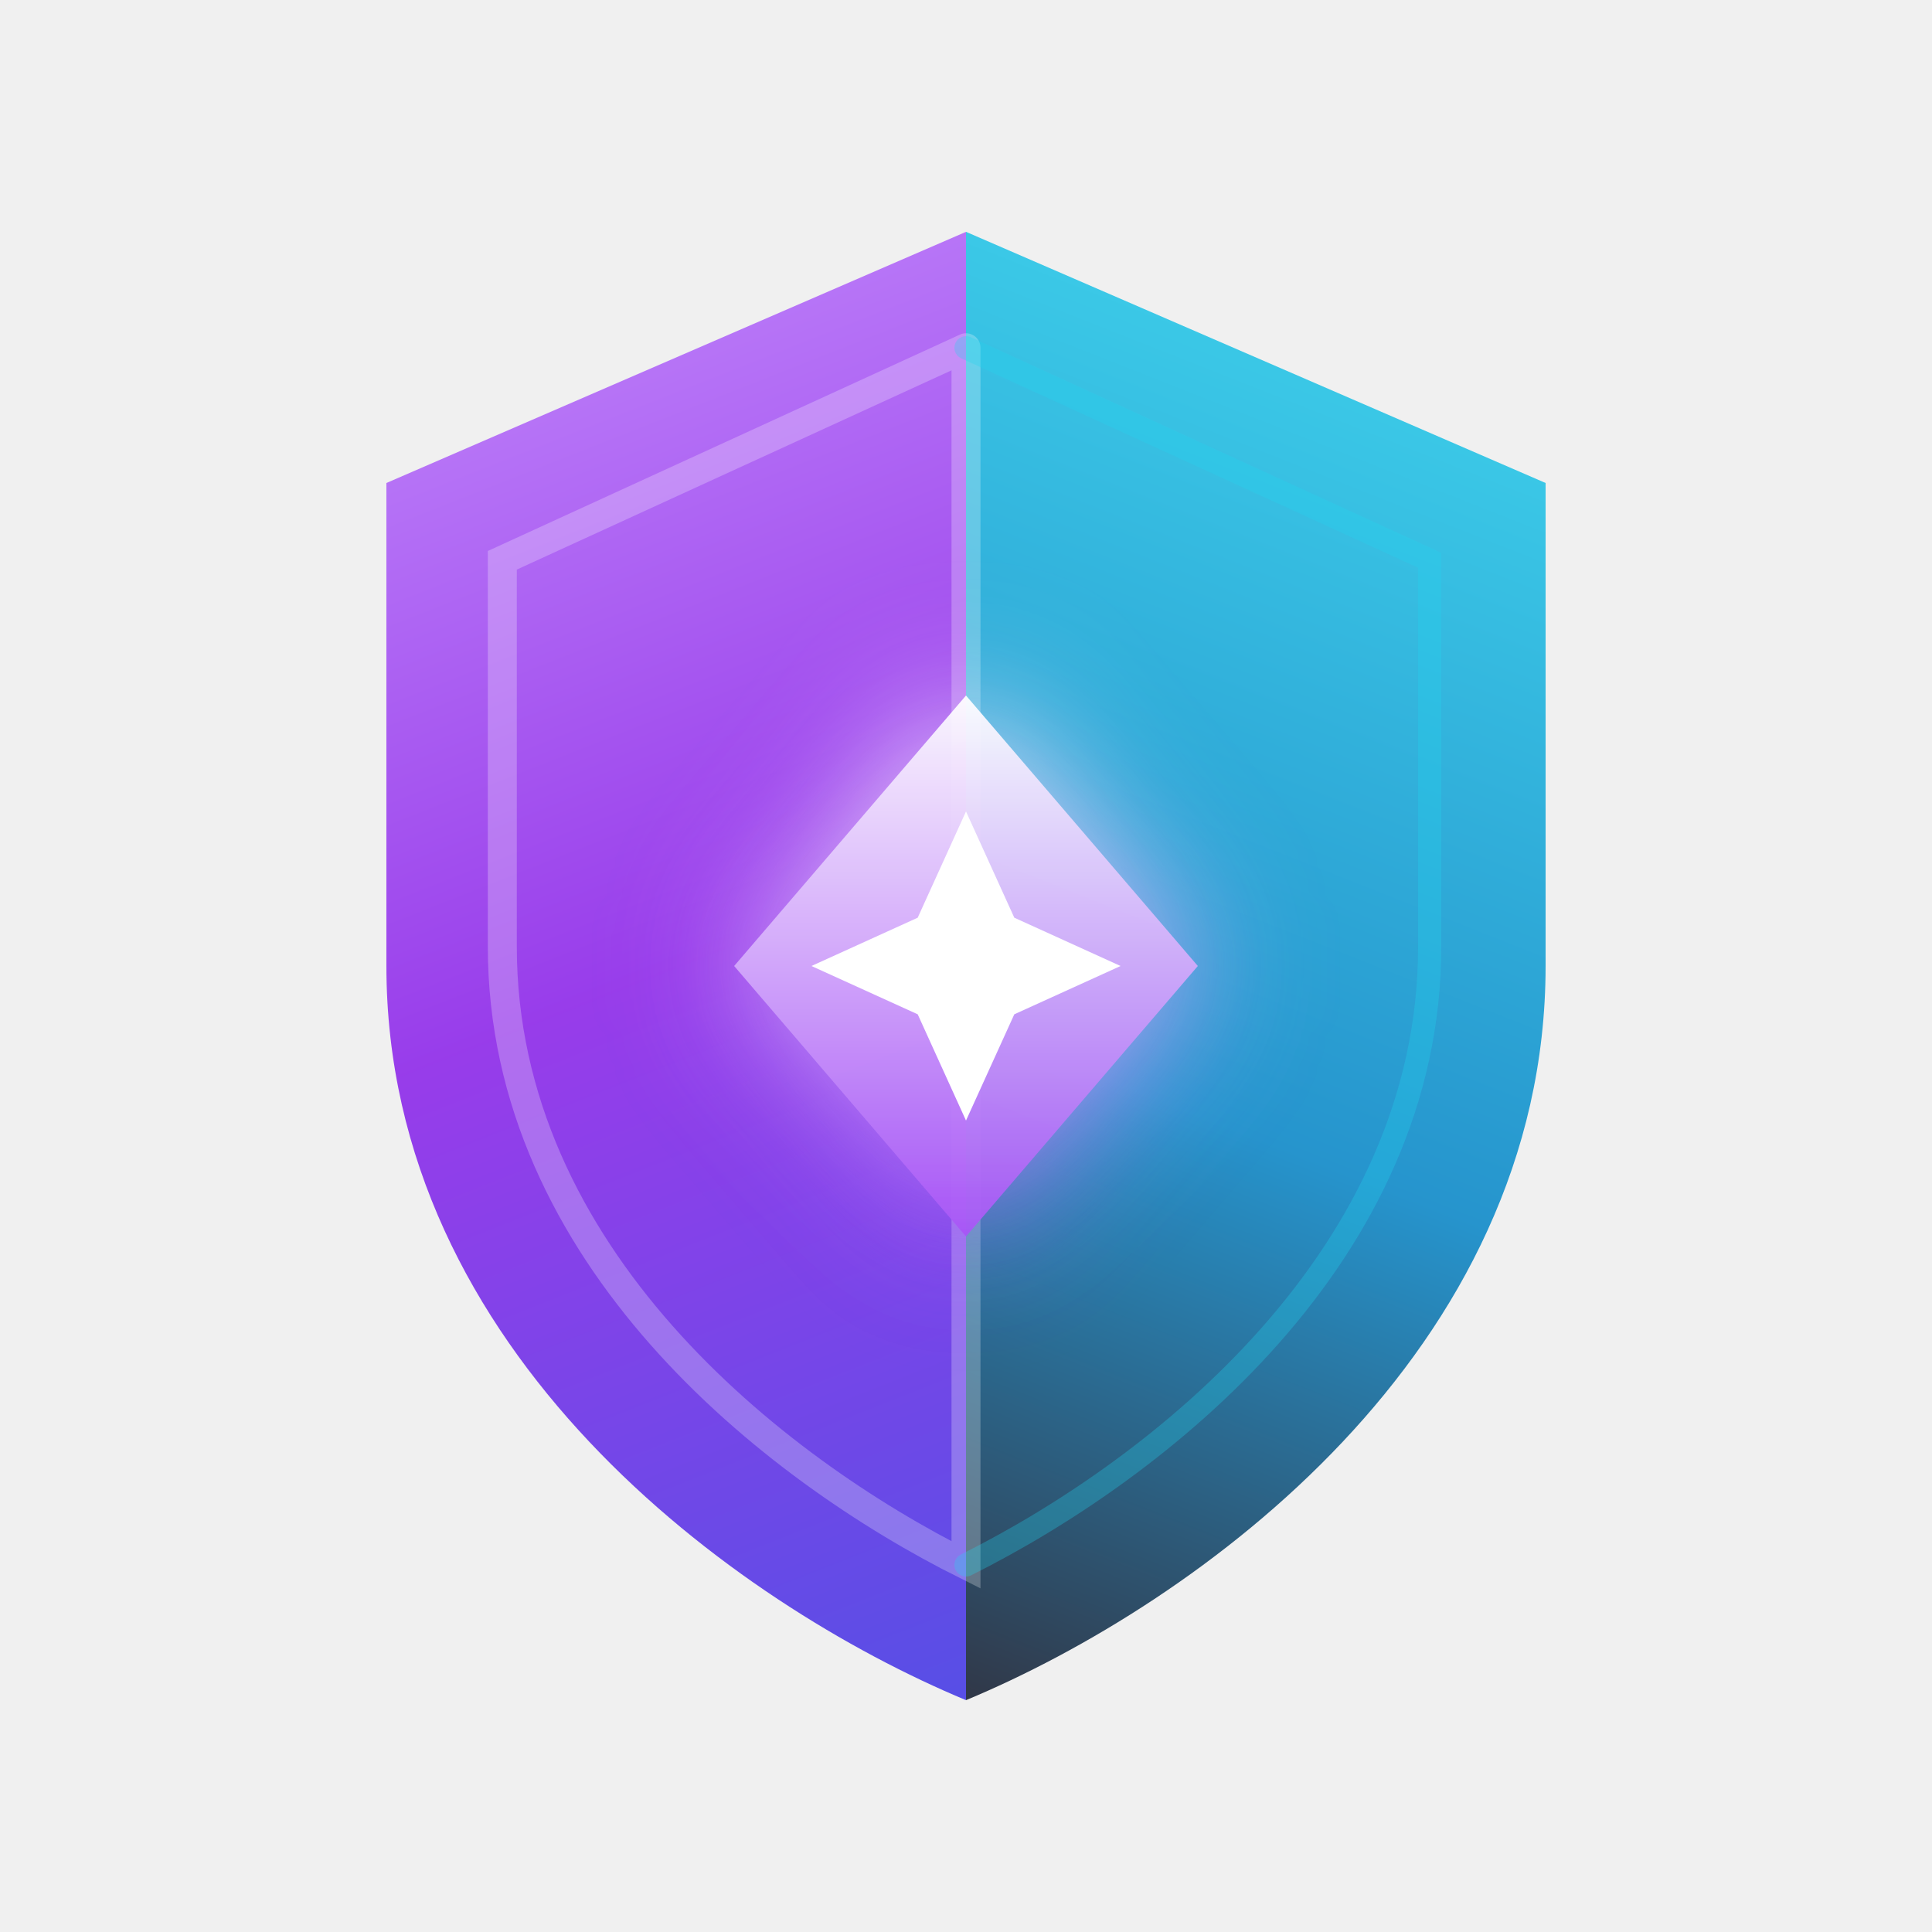
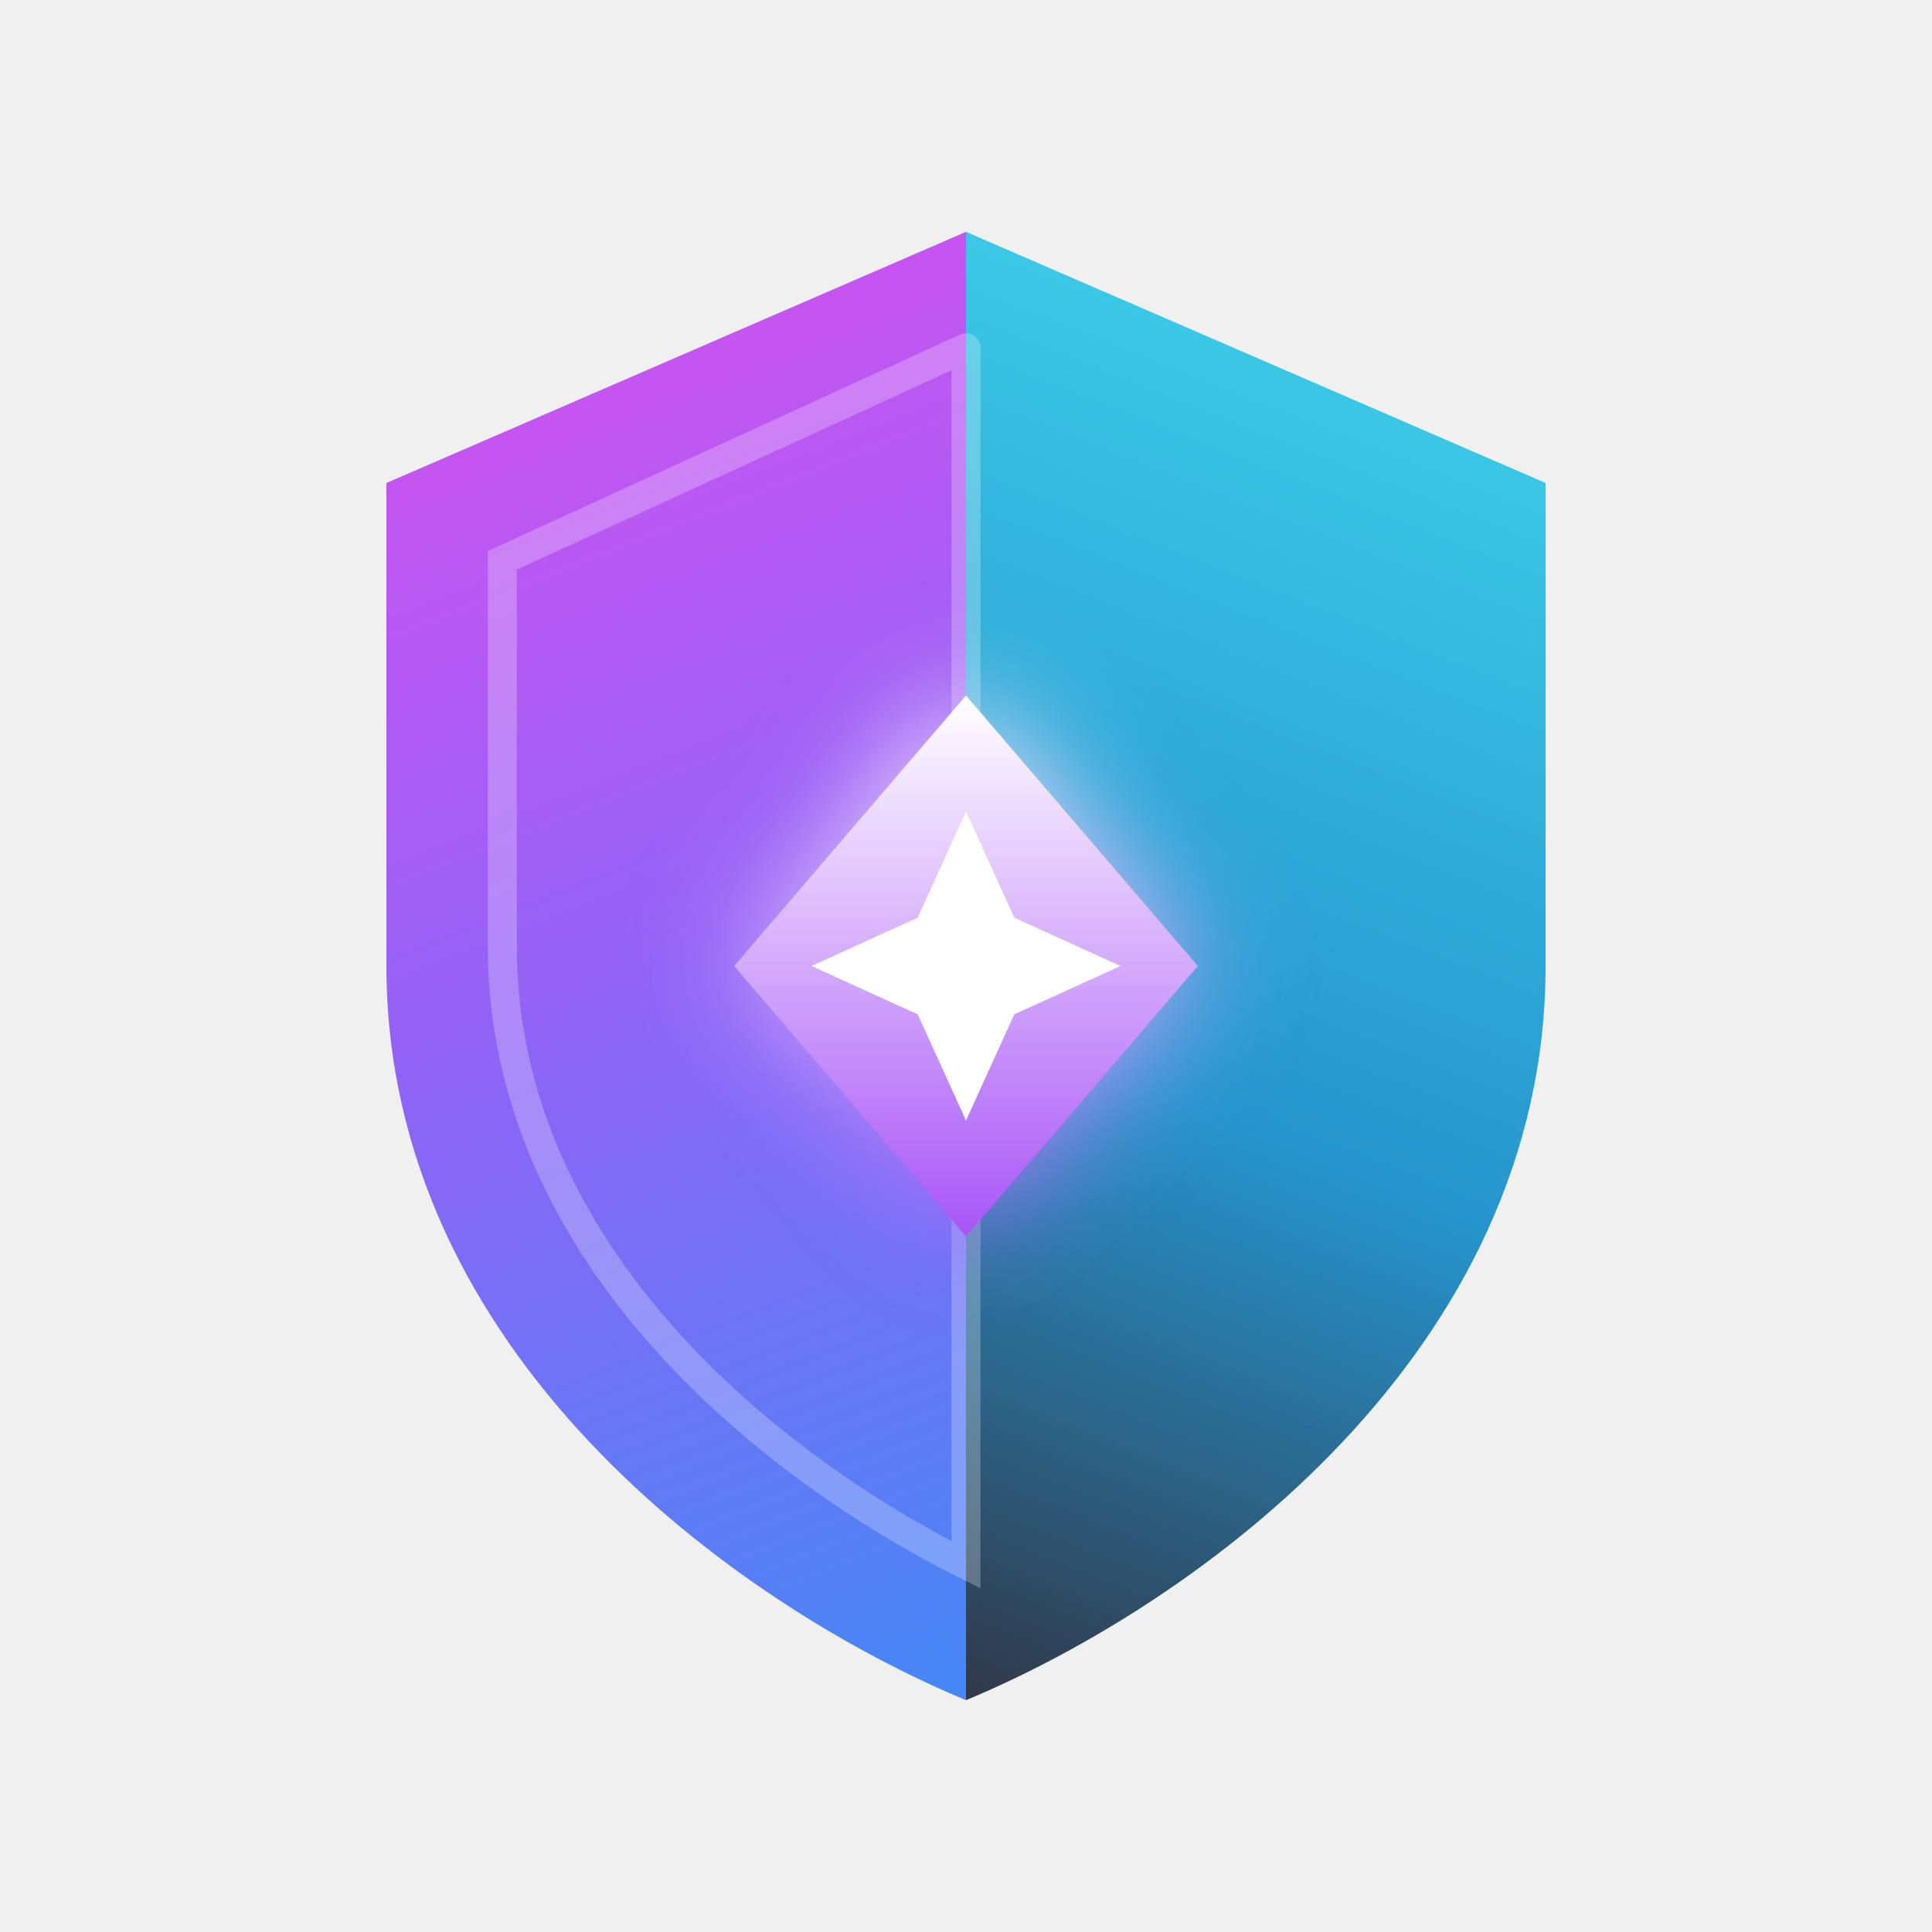
<svg xmlns="http://www.w3.org/2000/svg" viewBox="0 0 100 100" width="100%" height="100%" fill="none">
  <defs>
    <linearGradient id="alpar-shield-left" x1="20" y1="12" x2="50" y2="88" gradientUnits="userSpaceOnUse">
-       <stop offset="0%" stop-color="#C084FC" />
-       <stop offset="50%" stop-color="#9333EA" />
-       <stop offset="100%" stop-color="#4F46E5" />
+       <stop offset="0%" stop-color="#d946ef" />
+       <stop offset="50%" stop-color="#8b5cf6" />
+       <stop offset="100%" stop-color="#3b82f6" />
    </linearGradient>
    <linearGradient id="alpar-shield-right" x1="80" y1="12" x2="50" y2="88" gradientUnits="userSpaceOnUse">
-       <stop offset="0%" stop-color="#22D3EE" />
-       <stop offset="60%" stop-color="#0284C7" />
-       <stop offset="100%" stop-color="#0F172A" />
+       <stop offset="0%" stop-color="#22d3ee" />
+       <stop offset="60%" stop-color="#0284c7" />
+       <stop offset="100%" stop-color="#0f172a" />
    </linearGradient>
-     <linearGradient id="alpar-core-grad" x1="50" y1="36" x2="50" y2="64" gradientUnits="userSpaceOnUse">
-       <stop offset="0%" stop-color="#FFFFFF" />
-       <stop offset="100%" stop-color="#A855F7" />
+     <linearGradient id="alpar-core-glow-grad" x1="50" y1="36" x2="50" y2="64" gradientUnits="userSpaceOnUse">
+       <stop offset="0%" stop-color="#ffffff" />
+       <stop offset="100%" stop-color="#a855f7" />
    </linearGradient>
-     <filter id="alpar-glow" x="-40%" y="-40%" width="180%" height="180%">
-       <feGaussianBlur stdDeviation="3.5" result="blur" />
+     <filter id="alpar-core-glow" x="-50%" y="-50%" width="200%" height="200%">
+       <feGaussianBlur stdDeviation="3" result="blur" />
      <feMerge>
        <feMergeNode in="blur" />
        <feMergeNode in="SourceGraphic" />
      </feMerge>
    </filter>
  </defs>
  <path d="M 50,12 L 20,25 V 50 C 20,70 38,83 50,88 Z" fill="url(#alpar-shield-left)" fill-opacity="0.95" />
  <path d="M 50,12 L 80,25 V 50 C 80,70 62,83 50,88 Z" fill="url(#alpar-shield-right)" fill-opacity="0.85" />
-   <path d="M 50,18 L 26,29 V 49 C 26,65 40,76 50,81 V 18" stroke="#FFFFFF" stroke-width="1.5" stroke-opacity="0.25" stroke-linecap="round" />
-   <path d="M 50,18 L 74,29 V 49 C 74,65 60,76 50,81" stroke="#22D3EE" stroke-width="1.2" stroke-opacity="0.3" stroke-linecap="round" />
-   <path d="M 50,36 L 62,50 L 50,64 L 38,50 Z" fill="url(#alpar-core-grad)" filter="url(#alpar-glow)" opacity="0.95" />
-   <path d="M 50,42 L 52.5,47.5 L 58,50 L 52.5,52.5 L 50,58 L 47.5,52.5 L 42,50 L 47.5,47.5 Z" fill="#FFFFFF" />
+   <path d="M 50,18 L 26,29 V 49 C 26,65 40,76 50,81 V 18" stroke="#ffffff" stroke-width="1.5" stroke-opacity="0.25" stroke-linecap="round" />
+   <path d="M 50,36 L 62,50 L 50,64 L 38,50 Z" fill="url(#alpar-core-glow-grad)" filter="url(#alpar-core-glow)" />
+   <path d="M 50,42 L 52.5,47.5 L 58,50 L 52.5,52.5 L 50,58 L 47.5,52.5 L 42,50 L 47.5,47.5 Z" fill="#ffffff" />
</svg>
